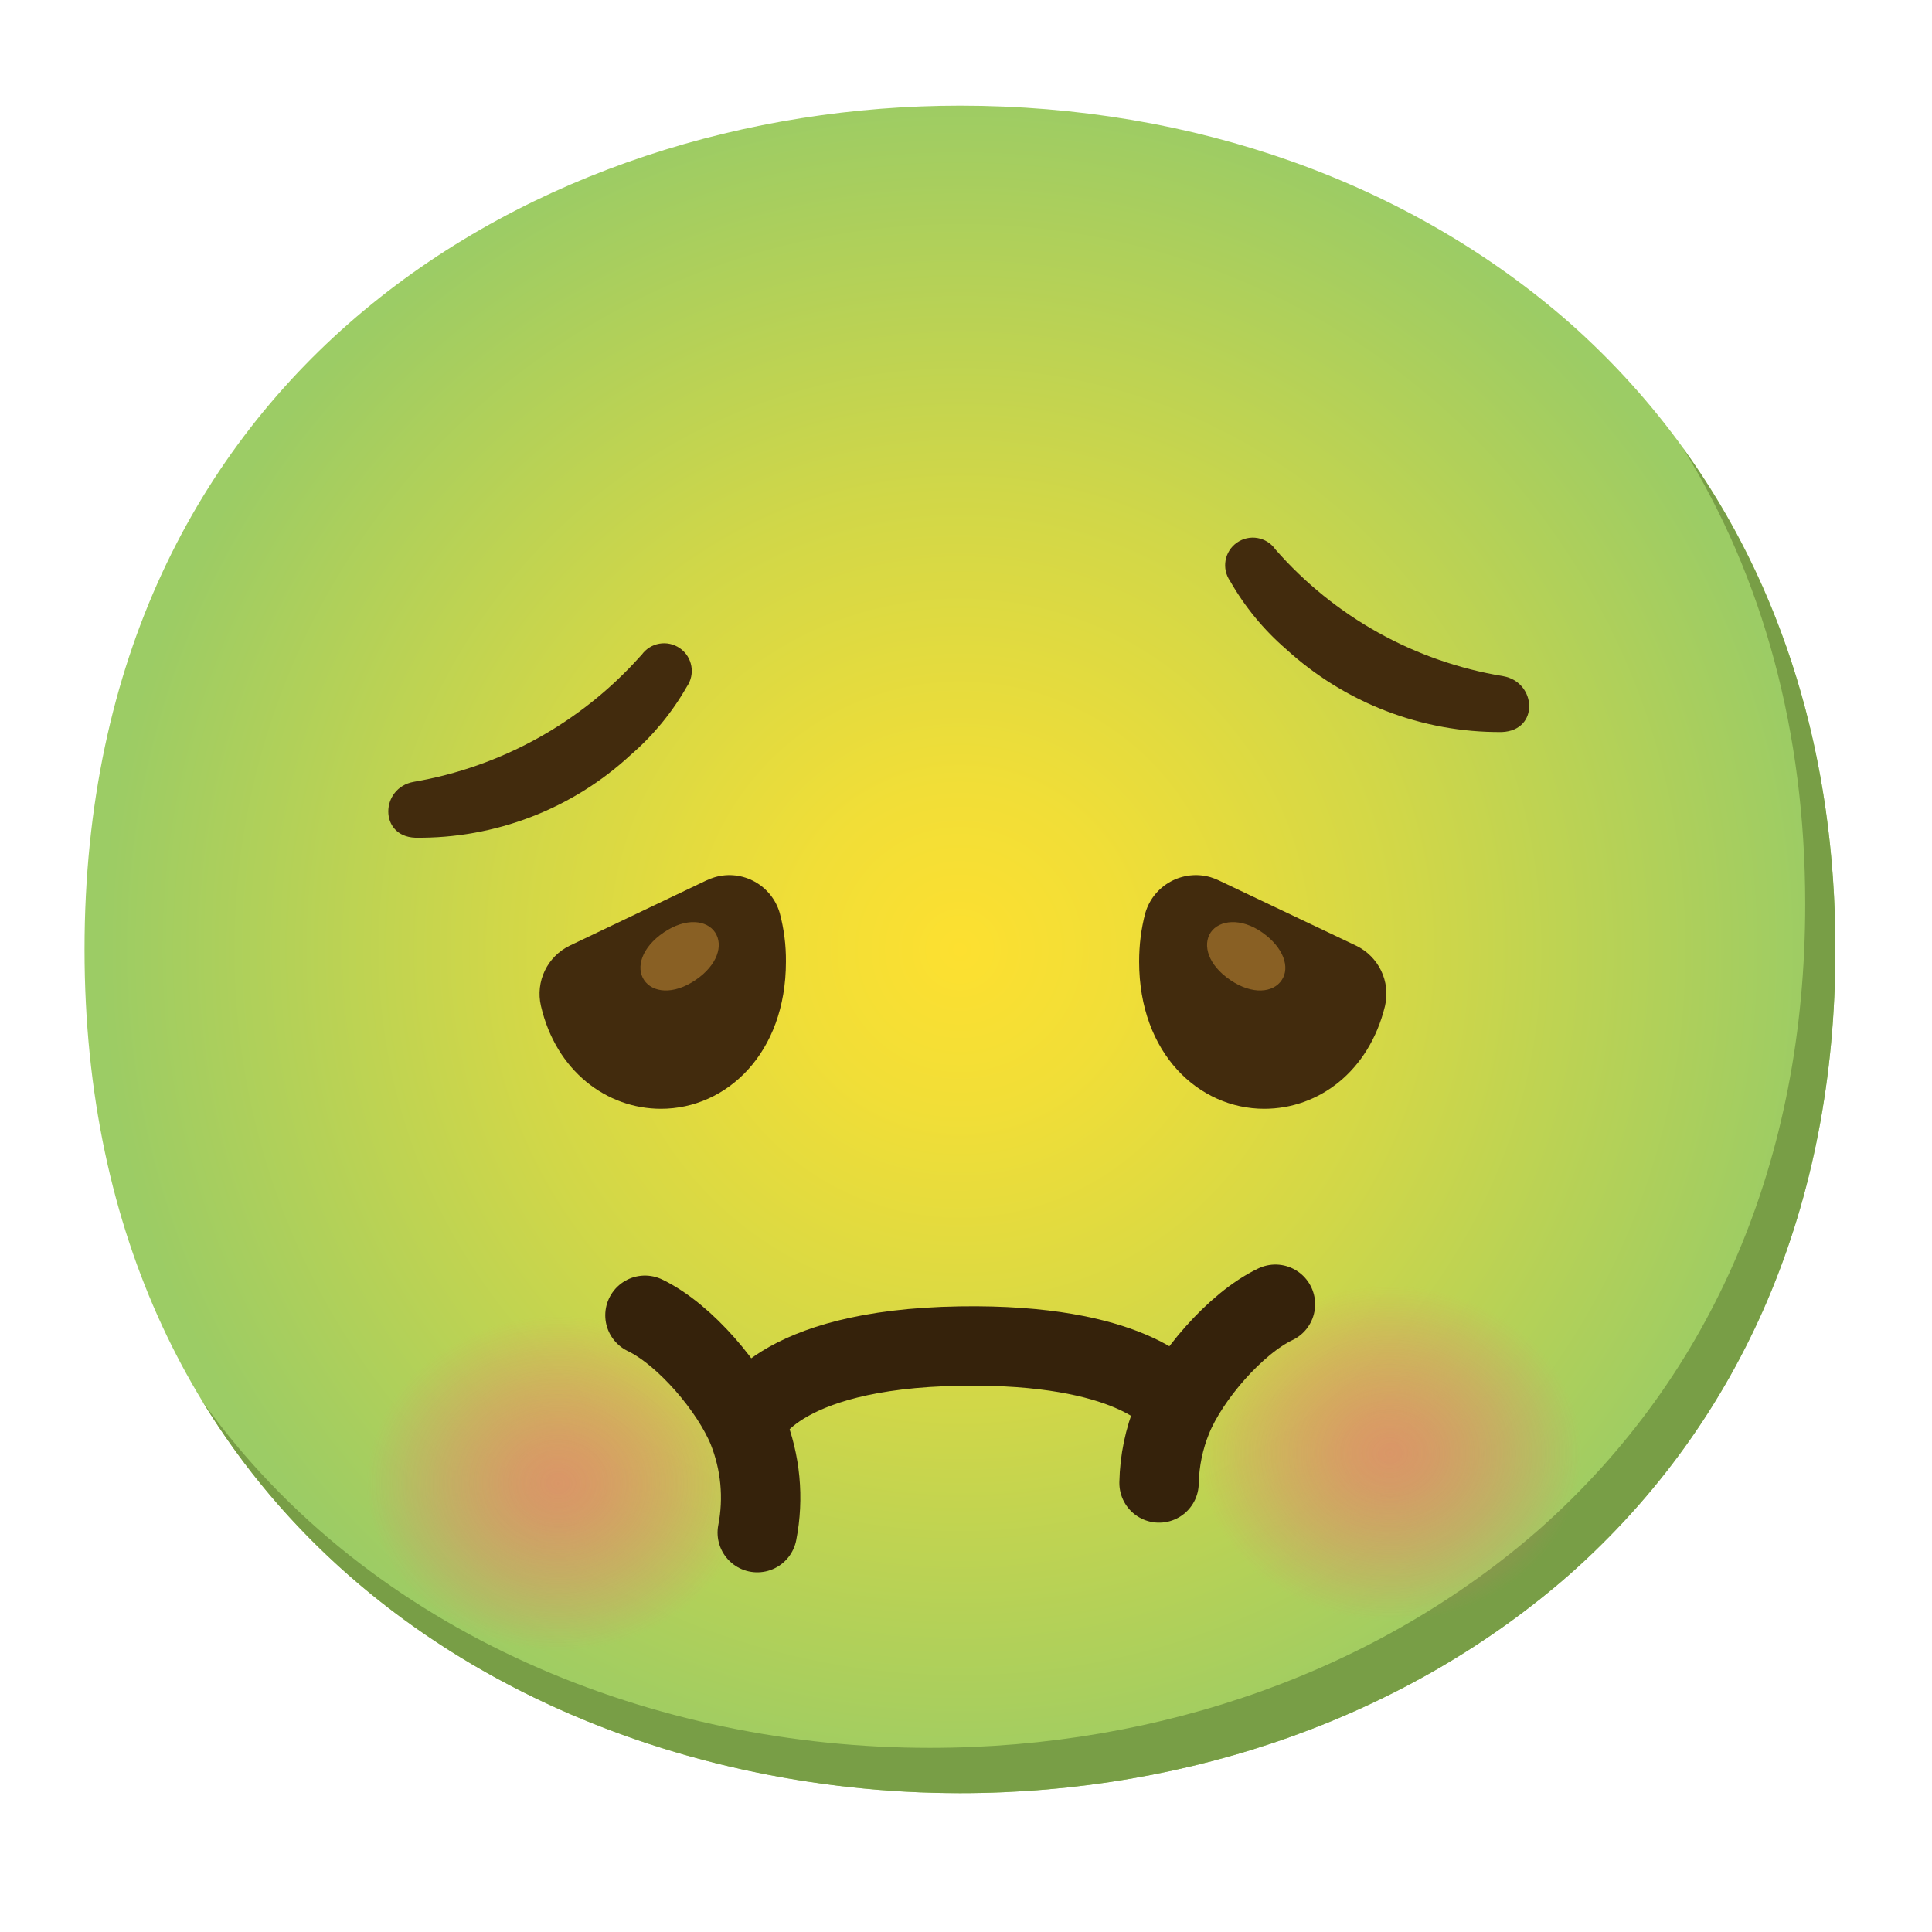
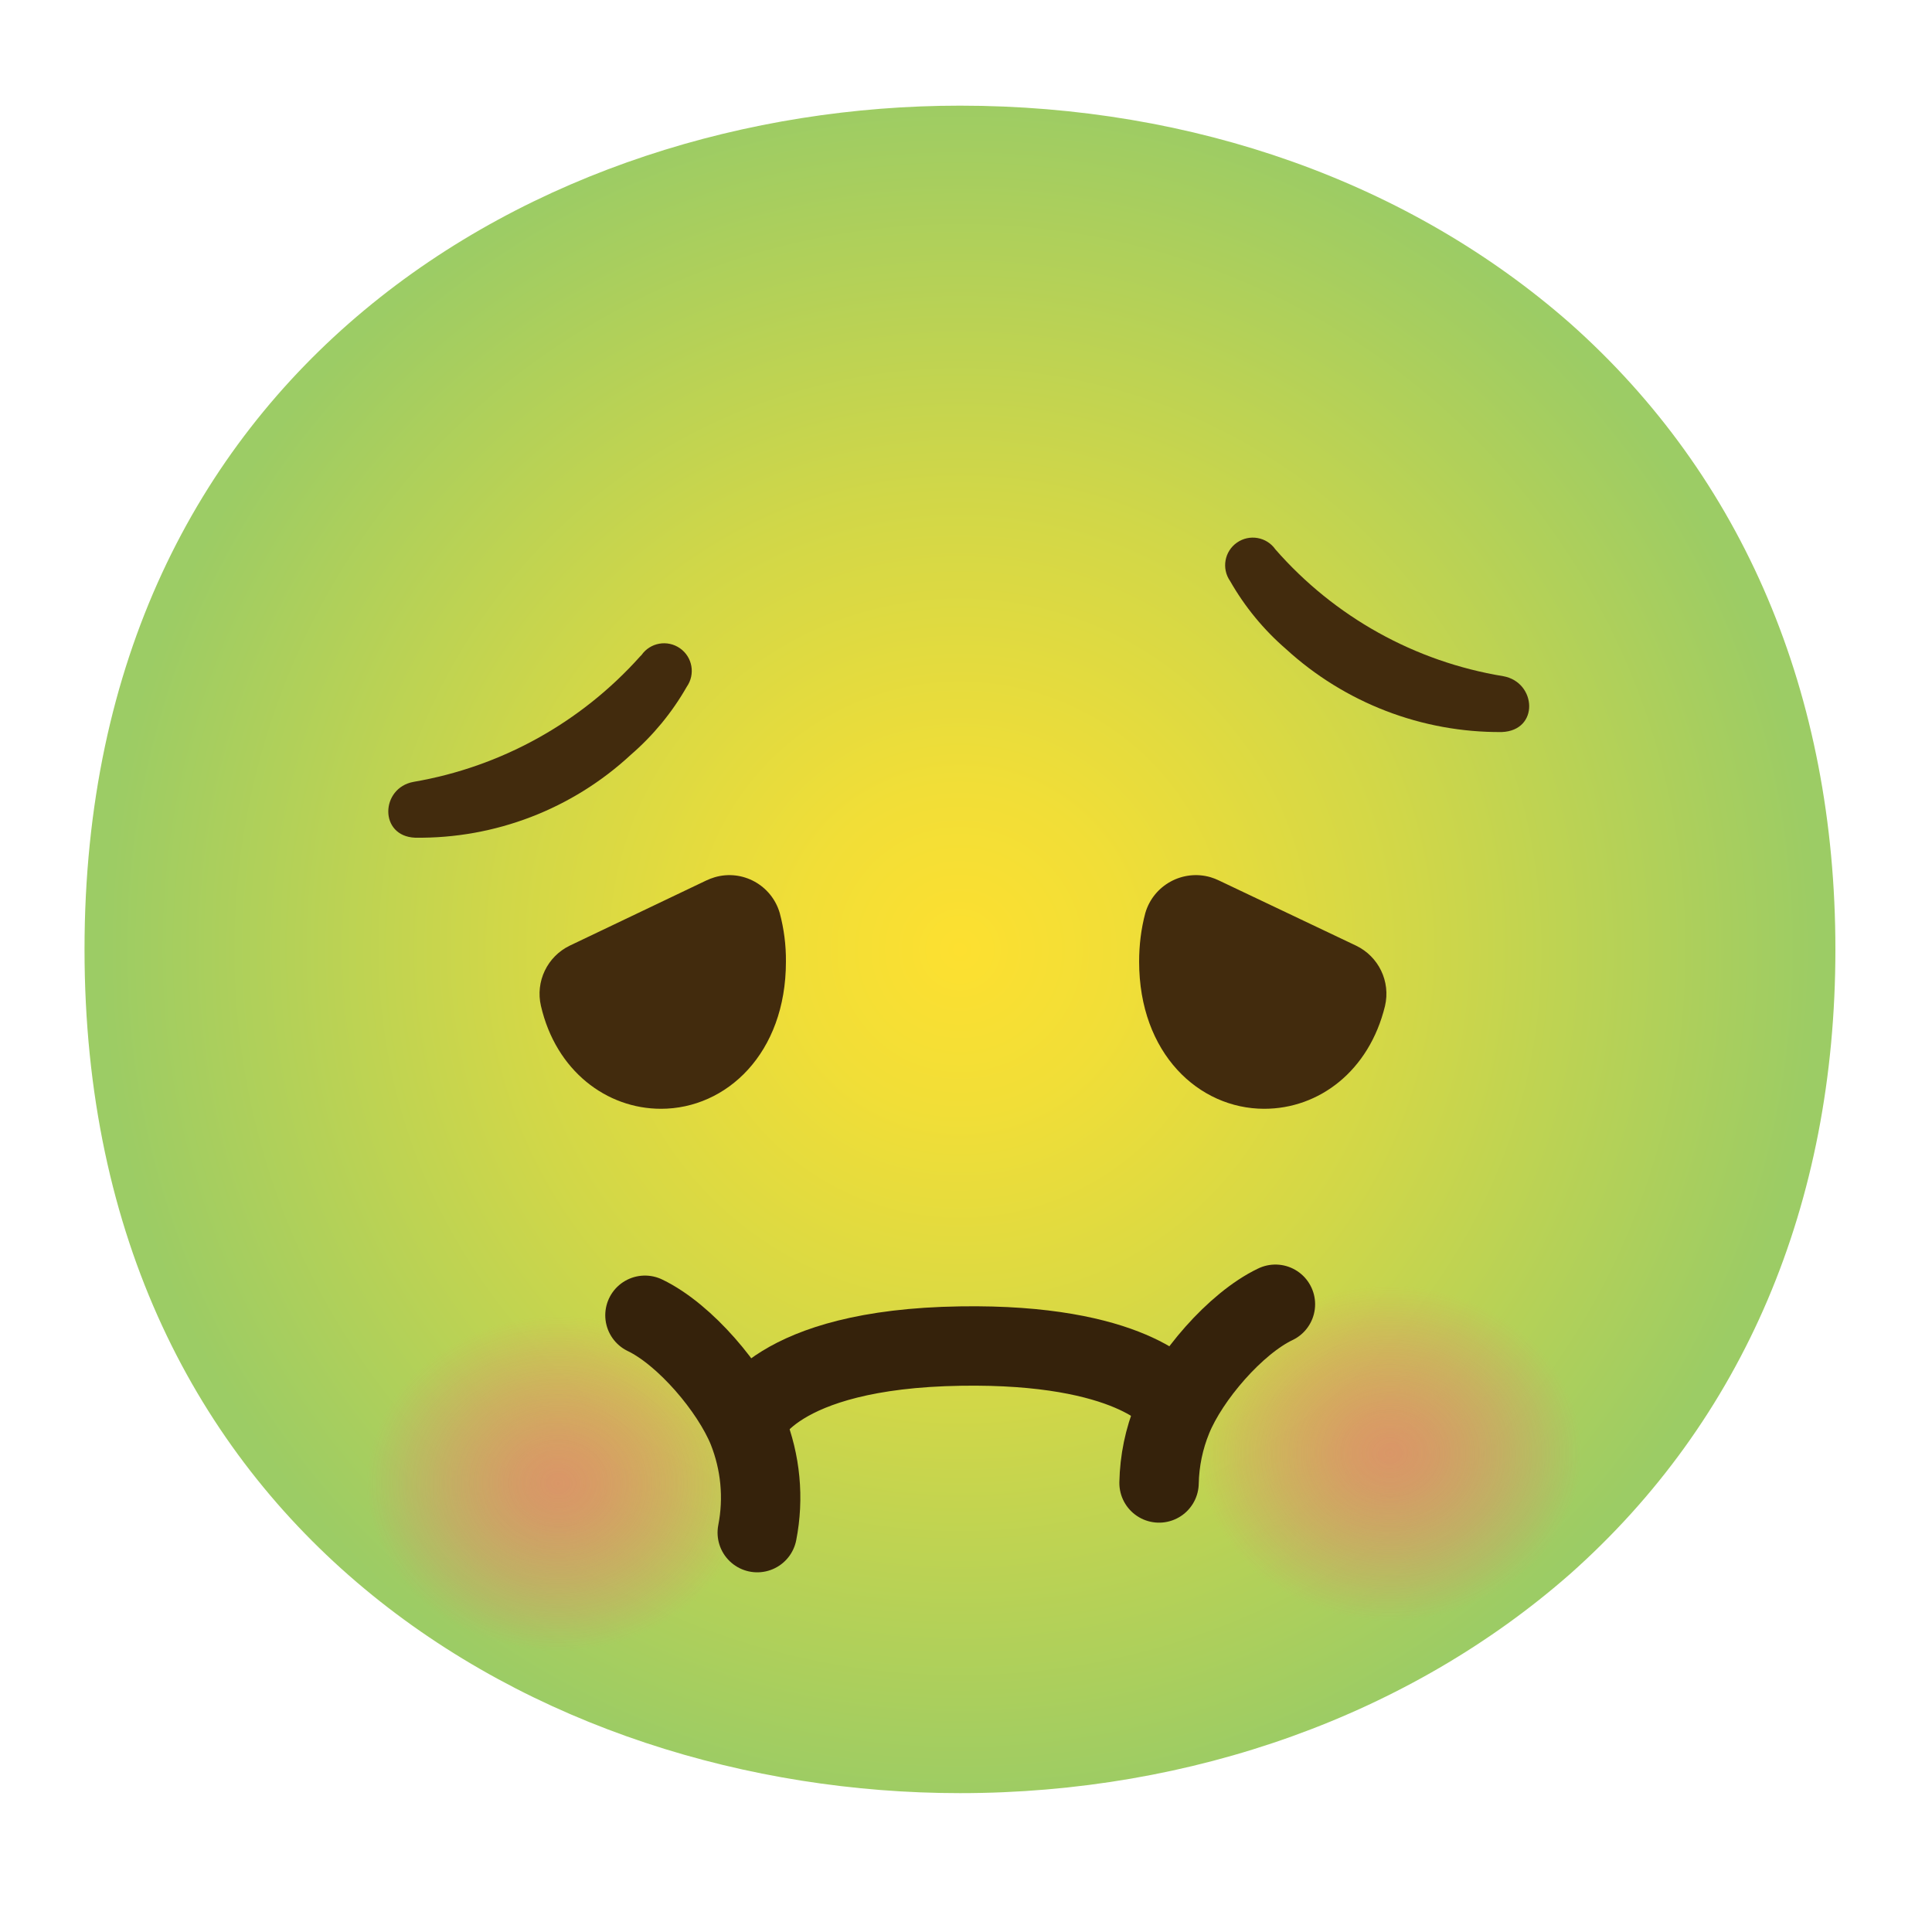
<svg xmlns="http://www.w3.org/2000/svg" version="1.1" id="Layer_1" x="0px" y="0px" viewBox="0 0 128 128" style="enable-background:new 0 0 128 128;" xml:space="preserve">
+   <defs id="defs27" />
  <g id="facial_expressions">
    <g id="nauseated-face">
      <radialGradient id="SVGID_1_" cx="63.6" cy="2288.9" r="56.96" gradientTransform="matrix(1 0 0 1 0 -2226)" gradientUnits="userSpaceOnUse">
-         <stop offset="0" style="stop-color:#FDE030" />
-         <stop offset="0.19" style="stop-color:#F1DE37" />
-         <stop offset="0.53" style="stop-color:#D1D748" />
-         <stop offset="0.99" style="stop-color:#9DCC64" />
-         <stop offset="1" style="stop-color:#9CCC65" />
+         <stop offset="0" style="stop-color:#FDE030" id="stop1" />
+         <stop offset="0.19" style="stop-color:#F1DE37" id="stop2" />
+         <stop offset="0.53" style="stop-color:#D1D748" id="stop3" />
+         <stop offset="0.99" style="stop-color:#9DCC64" id="stop4" />
+         <stop offset="1" style="stop-color:#9CCC65" id="stop5" />
      </radialGradient>
-       <path style="fill:url(#SVGID_1_);" d="M63.6,118.8c-27.9,0-58-17.5-58-55.9S35.7,7,63.6,7c15.5,0,29.8,5.1,40.4,14.4    c11.5,10.2,17.6,24.6,17.6,41.5s-6.1,31.2-17.6,41.4C93.4,113.6,79,118.8,63.6,118.8z" />
+       <path style="display:inline;fill:url(#SVGID_1_)" d="M 63.6,118.8 C 35.7,118.8 5.6,101.3 5.6,62.9 5.6,24.5 35.7,7 63.6,7 c 15.5,0 29.8,5.1 40.4,14.4 11.5,10.2 17.6,24.6 17.6,41.5 0,16.9 -6.1,31.2 -17.6,41.4 -10.6,9.3 -25,14.5 -40.4,14.5 z" id="path5" />
    </g>
-     <path style="fill:#789E46;" d="M111.49,29.67c5.33,8.6,8.11,18.84,8.11,30.23c0,16.9-6.1,31.2-17.6,41.4   c-10.6,9.3-25,14.5-40.4,14.5c-18.06,0-37-7.35-48.18-22.94c10.76,17.66,31,25.94,50.18,25.94c15.4,0,29.8-5.2,40.4-14.5   c11.5-10.2,17.6-24.5,17.6-41.4C121.6,50.16,118.13,38.84,111.49,29.67z" />
    <g id="nauseated-face-2">
      <g id="blush" style="opacity:0.65;">
        <radialGradient id="SVGID_2_" cx="144.306" cy="-71.919" r="15.84" gradientTransform="matrix(0.89 0 0 -0.78 -36.33 40.18)" gradientUnits="userSpaceOnUse">
-           <stop offset="0" style="stop-color:#ED7770" />
-           <stop offset="0.08" style="stop-color:#ED7770;stop-opacity:0.97" />
-           <stop offset="0.21" style="stop-color:#ED7770;stop-opacity:0.88" />
-           <stop offset="0.35" style="stop-color:#ED7770;stop-opacity:0.74" />
-           <stop offset="0.52" style="stop-color:#ED7770;stop-opacity:0.55" />
-           <stop offset="0.71" style="stop-color:#ED7770;stop-opacity:0.29" />
-           <stop offset="0.9" style="stop-color:#ED7770;stop-opacity:0" />
+           <stop offset="0" style="stop-color:#ED7770" id="stop6" />
+           <stop offset="0.08" style="stop-color:#ED7770;stop-opacity:0.97" id="stop7" />
+           <stop offset="0.21" style="stop-color:#ED7770;stop-opacity:0.88" id="stop8" />
+           <stop offset="0.35" style="stop-color:#ED7770;stop-opacity:0.74" id="stop9" />
+           <stop offset="0.52" style="stop-color:#ED7770;stop-opacity:0.55" id="stop10" />
+           <stop offset="0.71" style="stop-color:#ED7770;stop-opacity:0.29" id="stop11" />
+           <stop offset="0.9" style="stop-color:#ED7770;stop-opacity:0" id="stop12" />
        </radialGradient>
-         <ellipse style="fill:url(#SVGID_2_);" cx="92.13" cy="96.1" rx="12.97" ry="11.89" />
+         <ellipse style="fill:url(#SVGID_2_);" cx="92.13" cy="96.1" rx="12.97" ry="11.89" id="ellipse12" />
      </g>
      <g id="blush-2" style="opacity:0.65;">
        <radialGradient id="SVGID_3_" cx="82.371" cy="-73.689" r="15.833" gradientTransform="matrix(0.89 0 0 -0.78 -36.33 40.8)" gradientUnits="userSpaceOnUse">
-           <stop offset="0" style="stop-color:#ED7770" />
-           <stop offset="0.08" style="stop-color:#ED7770;stop-opacity:0.97" />
-           <stop offset="0.21" style="stop-color:#ED7770;stop-opacity:0.88" />
-           <stop offset="0.35" style="stop-color:#ED7770;stop-opacity:0.74" />
-           <stop offset="0.52" style="stop-color:#ED7770;stop-opacity:0.55" />
-           <stop offset="0.71" style="stop-color:#ED7770;stop-opacity:0.29" />
-           <stop offset="0.9" style="stop-color:#ED7770;stop-opacity:0" />
+           <stop offset="0" style="stop-color:#ED7770" id="stop13" />
+           <stop offset="0.08" style="stop-color:#ED7770;stop-opacity:0.97" id="stop14" />
+           <stop offset="0.21" style="stop-color:#ED7770;stop-opacity:0.88" id="stop15" />
+           <stop offset="0.35" style="stop-color:#ED7770;stop-opacity:0.74" id="stop16" />
+           <stop offset="0.52" style="stop-color:#ED7770;stop-opacity:0.55" id="stop17" />
+           <stop offset="0.71" style="stop-color:#ED7770;stop-opacity:0.29" id="stop18" />
+           <stop offset="0.9" style="stop-color:#ED7770;stop-opacity:0" id="stop19" />
        </radialGradient>
-         <ellipse style="fill:url(#SVGID_3_);" cx="36.98" cy="98.1" rx="12.97" ry="11.89" />
+         <ellipse style="fill:url(#SVGID_3_);" cx="36.98" cy="98.1" rx="12.97" ry="11.89" id="ellipse19" />
      </g>
-       <path style="fill:none;stroke:#35220B;stroke-width:5.26;stroke-linecap:round;stroke-linejoin:round;" d="M42.73,87.14    c2.65,1.27,5.69,4.86,6.8,7.58c0.86,2.16,1.09,4.53,0.64,6.82" />
-       <path style="fill:none;stroke:#35220B;stroke-width:5.26;stroke-linecap:round;stroke-linejoin:round;" d="M84.5,86.41    c-2.65,1.26-5.71,4.83-6.82,7.55c-0.56,1.36-0.86,2.82-0.89,4.29" />
-       <path style="fill:none;stroke:#35220B;stroke-width:5.26;stroke-linecap:round;stroke-linejoin:round;" d="M49.45,94.18    c0,0,1.72-4.81,14.19-5c11.31-0.18,14,3.45,14,3.45" />
+       <path style="fill:none;stroke:#35220B;stroke-width:5.26;stroke-linecap:round;stroke-linejoin:round;" d="M42.73,87.14    c2.65,1.27,5.69,4.86,6.8,7.58c0.86,2.16,1.09,4.53,0.64,6.82" id="path19" />
+       <path style="fill:none;stroke:#35220B;stroke-width:5.26;stroke-linecap:round;stroke-linejoin:round;" d="M84.5,86.41    c-2.65,1.26-5.71,4.83-6.82,7.55c-0.56,1.36-0.86,2.82-0.89,4.29" id="path20" />
+       <path style="fill:none;stroke:#35220B;stroke-width:5.26;stroke-linecap:round;stroke-linejoin:round;" d="M49.45,94.18    c0,0,1.72-4.81,14.19-5c11.31-0.18,14,3.45,14,3.45" id="path21" />
    </g>
    <g id="eyebrows">
-       <path style="fill:#422B0D;" d="M27.4,51.8c-2.2,0.4-2.3,3.6,0.1,3.7c5.3,0.07,10.42-1.9,14.3-5.5c1.48-1.28,2.73-2.8,3.7-4.5    c0.58-0.83,0.38-1.97-0.45-2.55s-1.97-0.38-2.55,0.45l-0.1,0.1C38.48,47.88,33.19,50.81,27.4,51.8z" />
-       <path style="fill:#422B0D;" d="M84.5,36.4c-0.58-0.83-1.72-1.03-2.55-0.45c-0.83,0.58-1.03,1.72-0.45,2.55    c0.97,1.7,2.22,3.22,3.7,4.5c3.9,3.57,9.01,5.54,14.3,5.5c2.5-0.1,2.3-3.3,0.1-3.7C93.74,43.84,88.41,40.87,84.5,36.4L84.5,36.4" />
+       <path style="fill:#422B0D;" d="M27.4,51.8c-2.2,0.4-2.3,3.6,0.1,3.7c5.3,0.07,10.42-1.9,14.3-5.5c1.48-1.28,2.73-2.8,3.7-4.5    c0.58-0.83,0.38-1.97-0.45-2.55s-1.97-0.38-2.55,0.45l-0.1,0.1C38.48,47.88,33.19,50.81,27.4,51.8z" id="path22" />
+       <path style="fill:#422B0D;" d="M84.5,36.4c-0.58-0.83-1.72-1.03-2.55-0.45c-0.83,0.58-1.03,1.72-0.45,2.55    c0.97,1.7,2.22,3.22,3.7,4.5c3.9,3.57,9.01,5.54,14.3,5.5c2.5-0.1,2.3-3.3,0.1-3.7C93.74,43.84,88.41,40.87,84.5,36.4L84.5,36.4" id="path23" />
    </g>
    <g id="eyes">
      <g id="peepers">
-         <path style="fill:#422B0D;" d="M37.75,62.65c-1.49,0.72-2.29,2.38-1.91,4c1,4.31,4.36,6.81,7.95,6.81c4.34,0,8.28-3.67,8.28-9.75     c0.01-1.09-0.13-2.17-0.41-3.22c-0.54-1.85-2.47-2.91-4.31-2.37c-0.2,0.06-0.38,0.13-0.57,0.22L37.75,62.65z" />
+         <path style="fill:#422B0D;" d="M37.75,62.65c-1.49,0.72-2.29,2.38-1.91,4c1,4.31,4.36,6.81,7.95,6.81c4.34,0,8.28-3.67,8.28-9.75     c0.01-1.09-0.13-2.17-0.41-3.22c-0.54-1.85-2.47-2.91-4.31-2.37c-0.2,0.06-0.38,0.13-0.57,0.22L37.75,62.65z" id="path24" />
      </g>
-     </g>
-     <g id="peepers-2">
-       <path style="fill:#896024;" d="M47.38,61.78L47.38,61.78c-0.55-0.83-1.94-1-3.41,0s-1.85,2.32-1.3,3.15l0,0    c0.56,0.84,1.94,1,3.41,0S47.93,62.62,47.38,61.78z" />
    </g>
    <g id="eyes-2">
      <g id="peepers-3">
-         <path style="fill:#422B0D;" d="M89.84,62.65c1.5,0.72,2.3,2.38,1.92,4c-1.05,4.31-4.37,6.81-8,6.81c-4.34,0-8.29-3.67-8.29-9.75     c0-1.09,0.13-2.17,0.41-3.22c0.54-1.85,2.48-2.91,4.33-2.37c0.19,0.06,0.38,0.13,0.56,0.22L89.84,62.65z" />
+         <path style="fill:#422B0D;" d="M89.84,62.65c1.5,0.72,2.3,2.38,1.92,4c-1.05,4.31-4.37,6.81-8,6.81c-4.34,0-8.29-3.67-8.29-9.75     c0-1.09,0.13-2.17,0.41-3.22c0.54-1.85,2.48-2.91,4.33-2.37c0.19,0.06,0.38,0.13,0.56,0.22L89.84,62.65z" id="path26" />
      </g>
-     </g>
-     <g id="peepers-4">
-       <path style="fill:#896024;" d="M80.21,61.78L80.21,61.78c0.56-0.83,2-1,3.42,0s1.85,2.32,1.29,3.15l0,0c-0.55,0.84-1.94,1-3.41,0    S79.66,62.62,80.21,61.78z" />
    </g>
  </g>
</svg>
